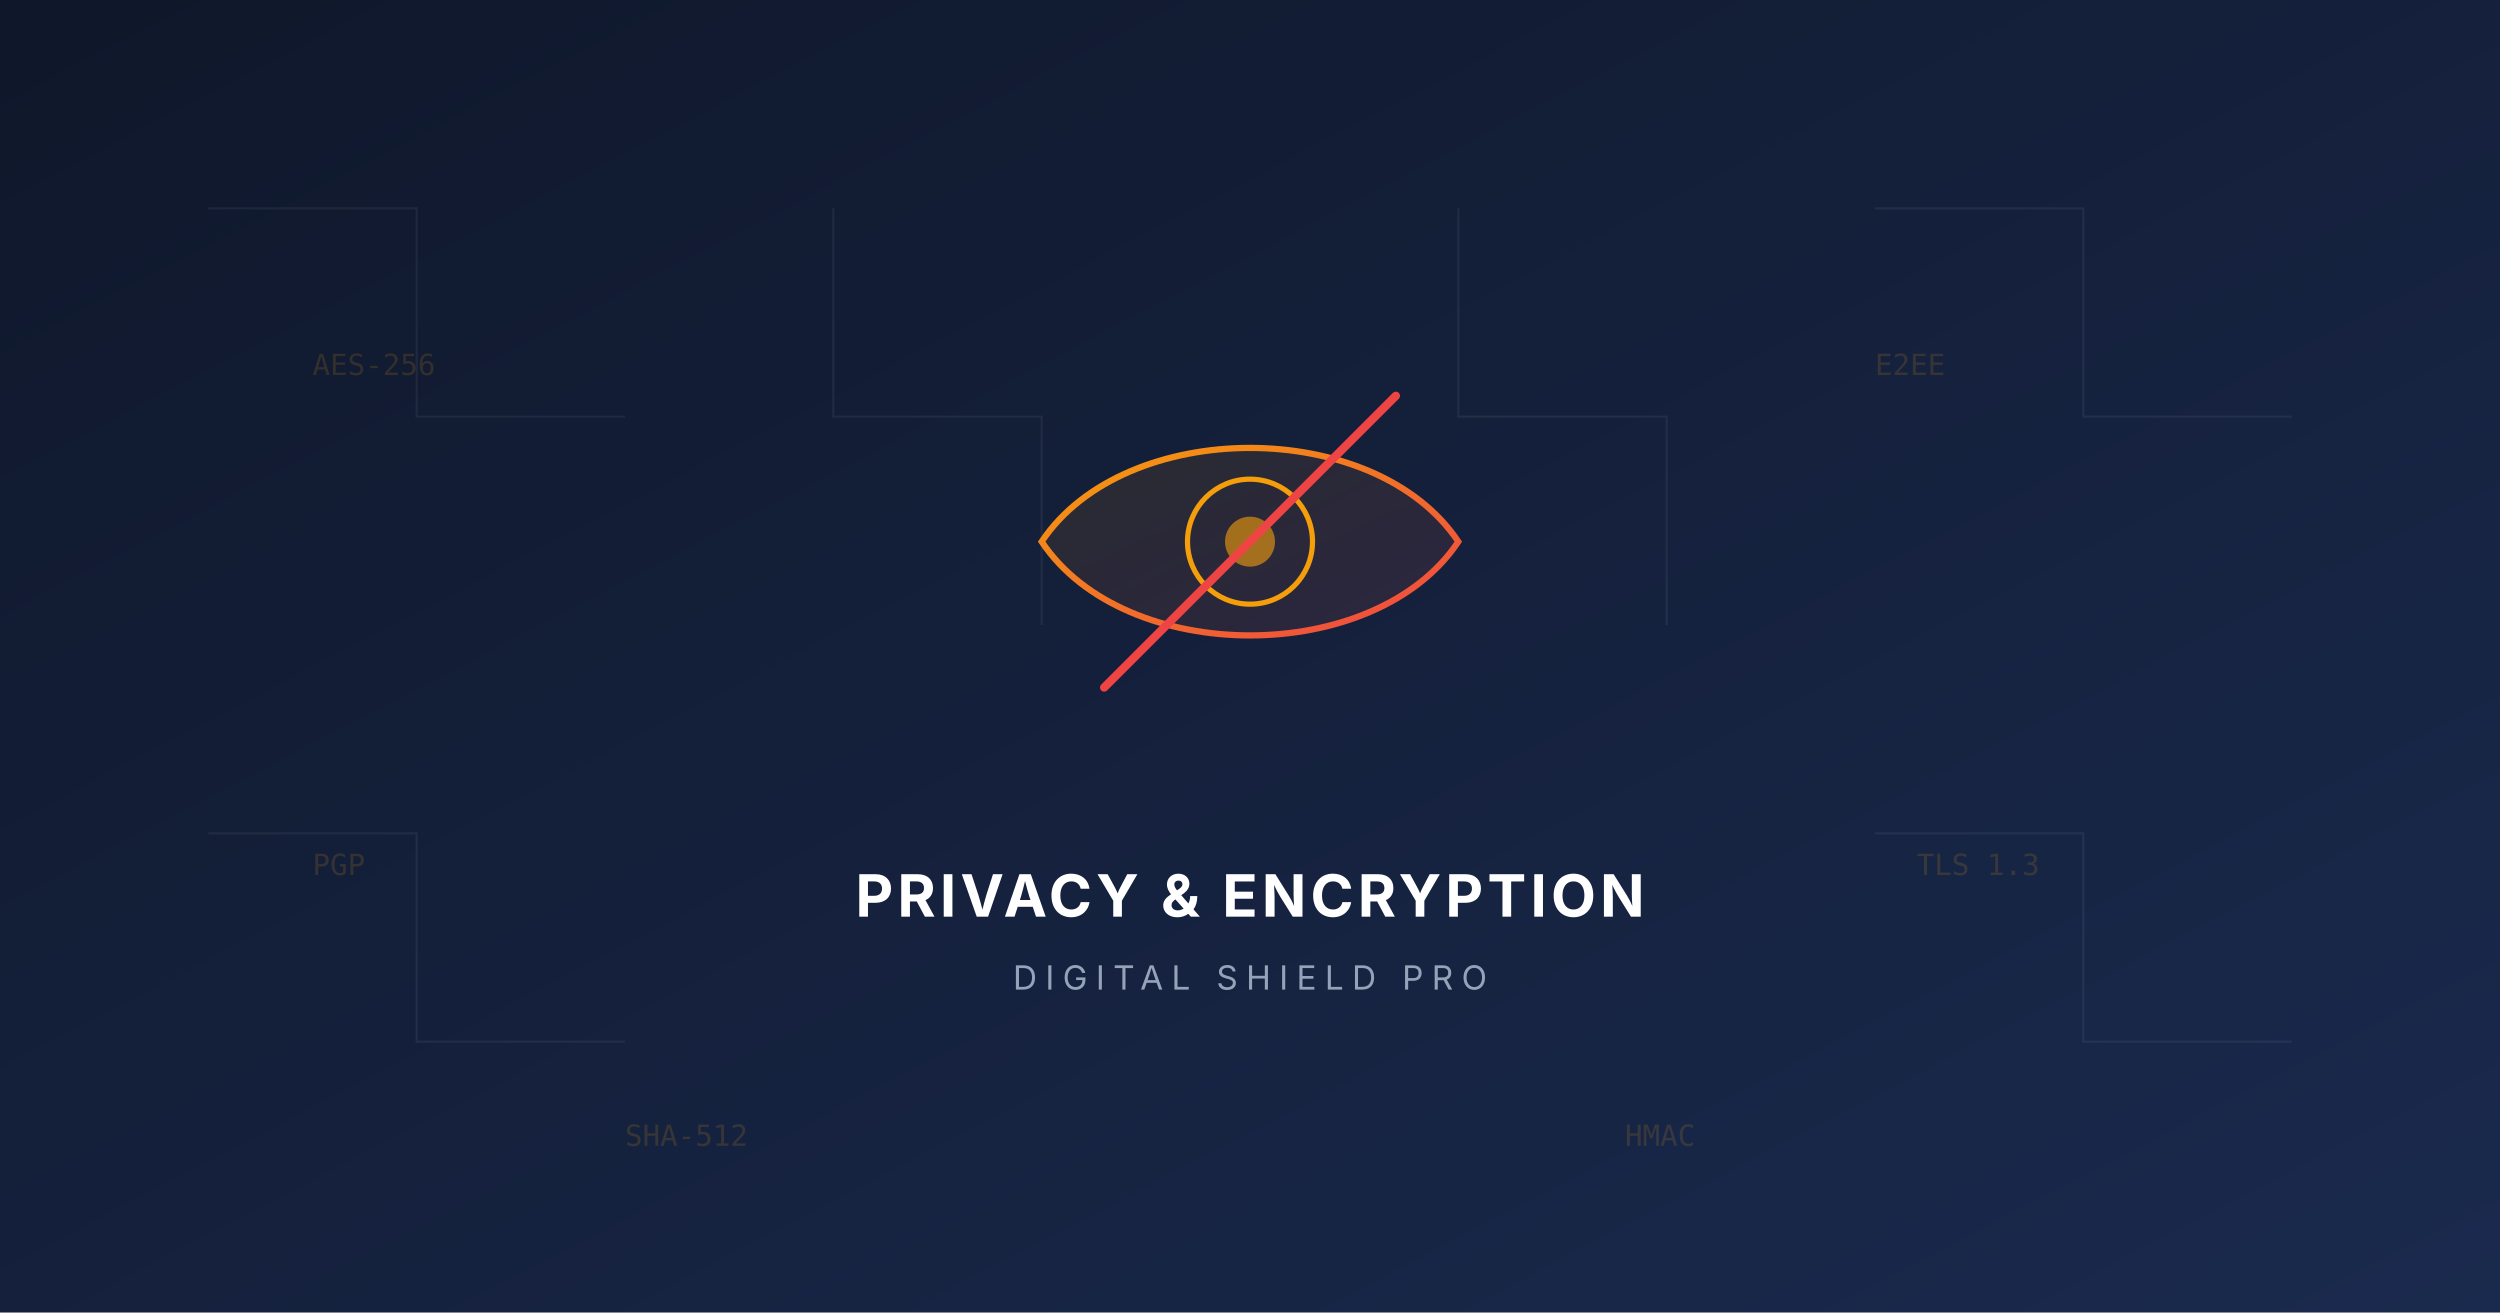
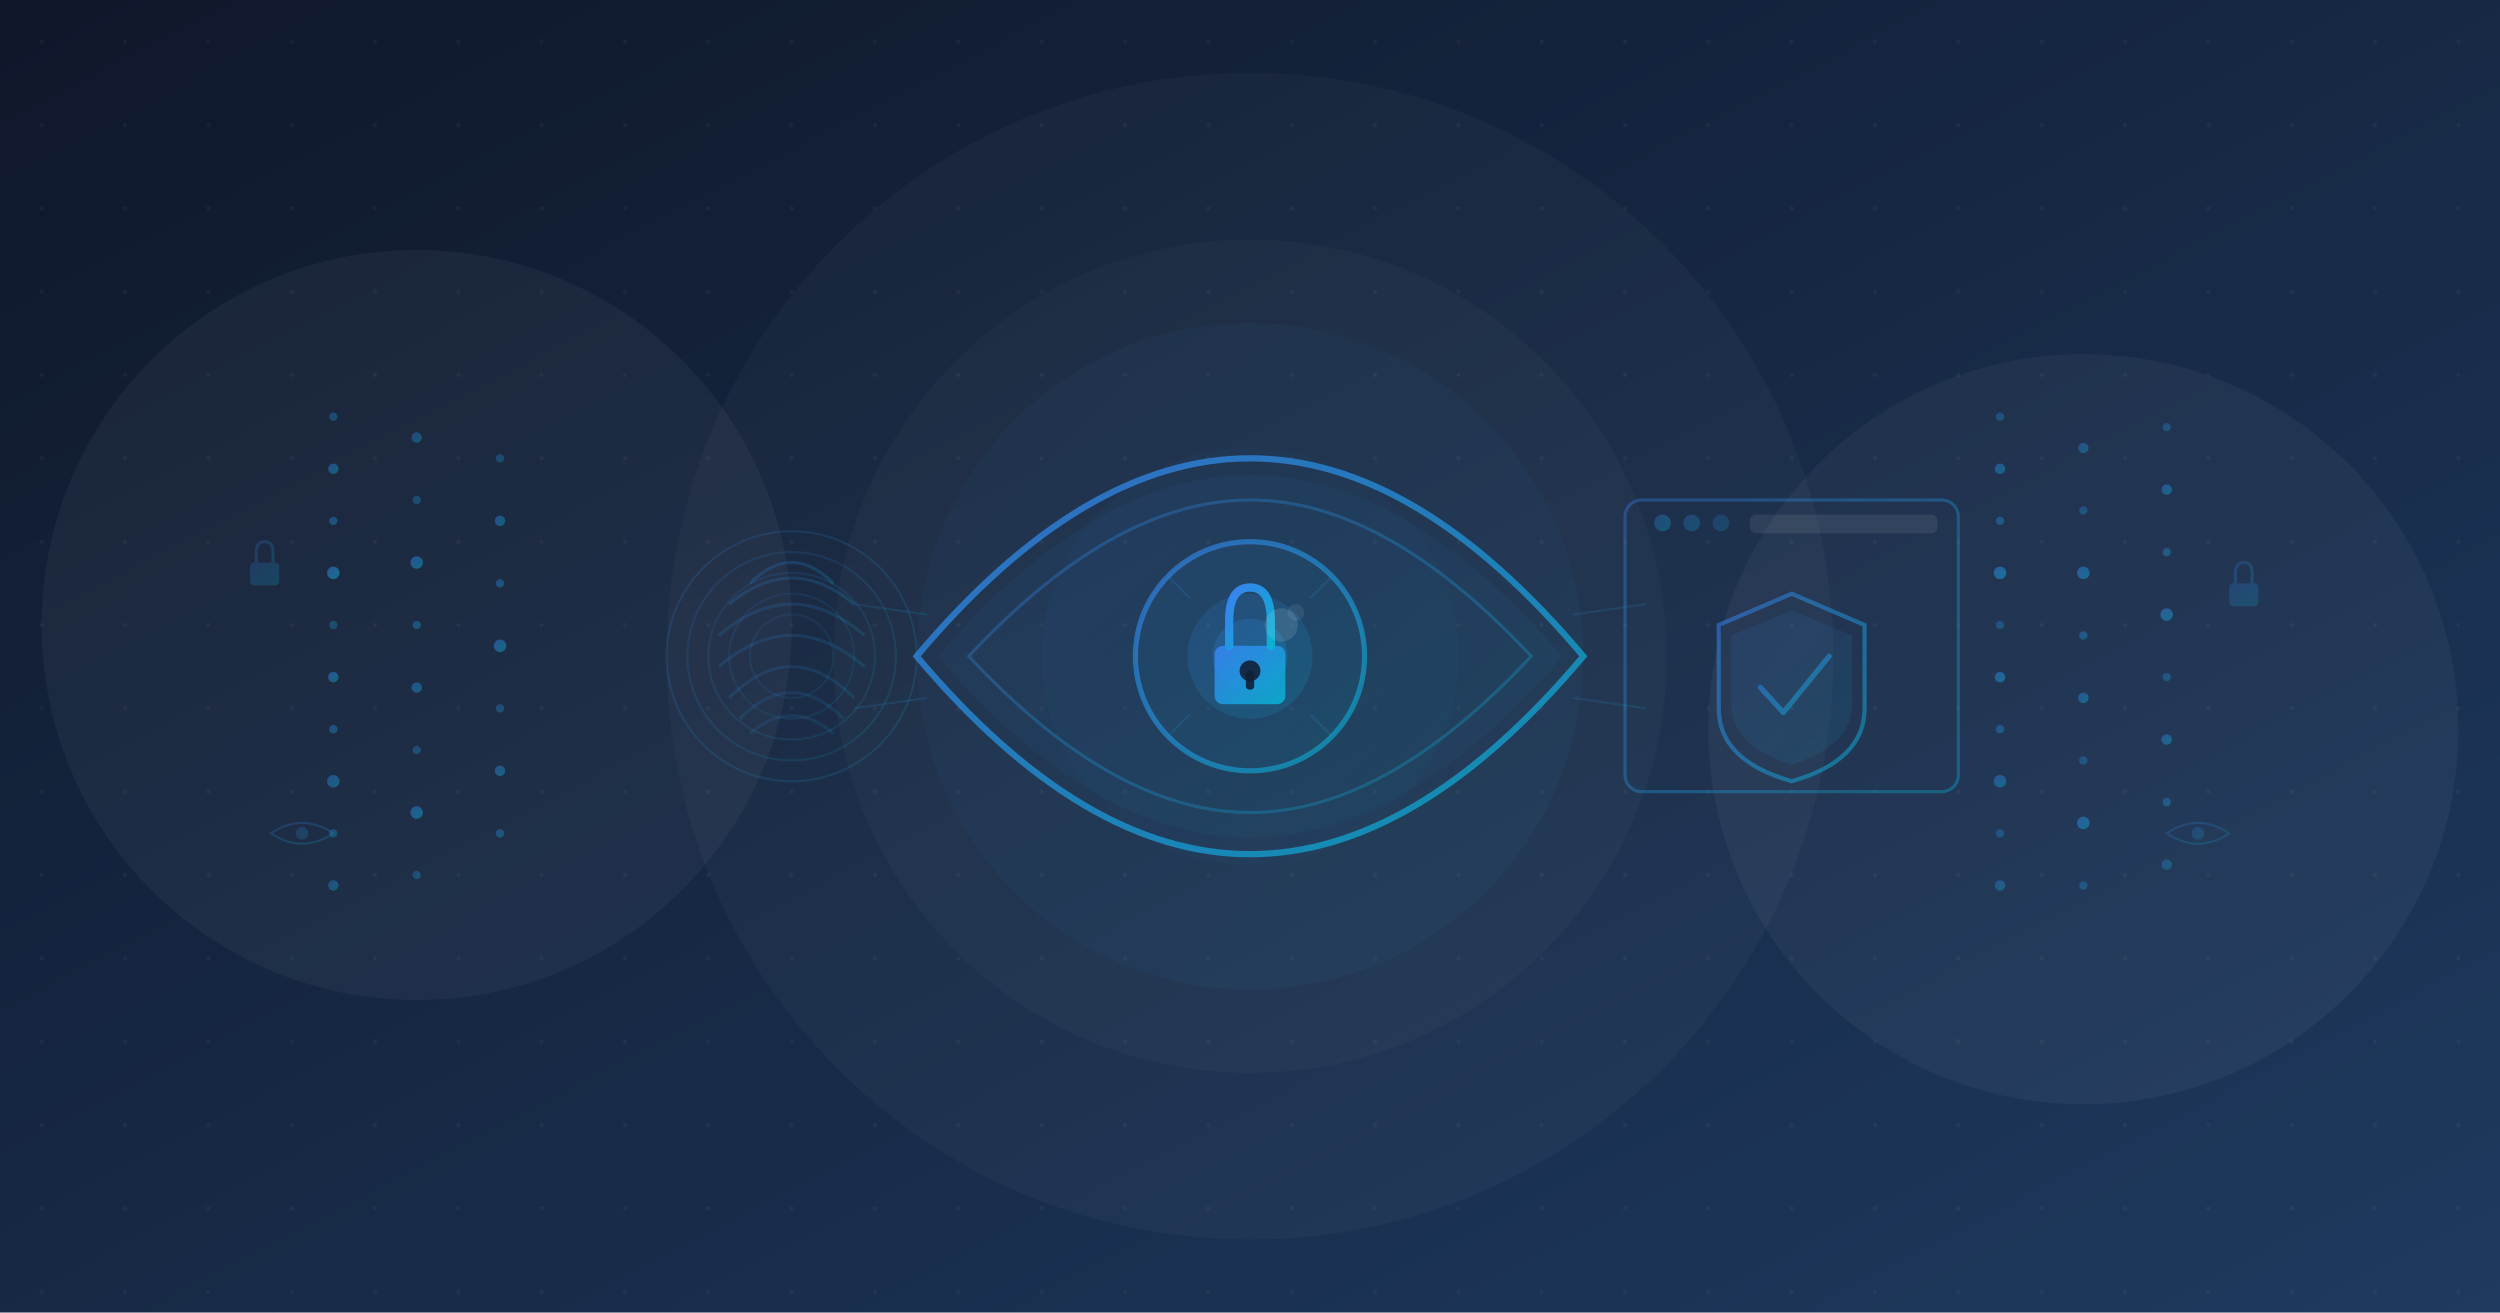
- <svg xmlns="http://www.w3.org/2000/svg" viewBox="0 0 1200 630" fill="none">
+ <svg xmlns="http://www.w3.org/2000/svg" viewBox="0 0 1200 630">
  <defs>
    <linearGradient id="bg" x1="0%" y1="0%" x2="100%" y2="100%">
-       <stop offset="0%" style="stop-color:#0f172a" />
-       <stop offset="100%" style="stop-color:#1a2a4e" />
+       <stop offset="0%" stop-color="#0f172a" />
+       <stop offset="100%" stop-color="#1e3a5f" />
    </linearGradient>
    <linearGradient id="accent" x1="0%" y1="0%" x2="100%" y2="100%">
-       <stop offset="0%" style="stop-color:#f59e0b" />
-       <stop offset="100%" style="stop-color:#ef4444" />
+       <stop offset="0%" stop-color="#3b82f6" />
+       <stop offset="100%" stop-color="#06b6d4" />
    </linearGradient>
+     <pattern id="dots" width="40" height="40" patternUnits="userSpaceOnUse">
+       <circle cx="20" cy="20" r="1" fill="white" opacity="0.04" />
+     </pattern>
  </defs>
  <rect width="1200" height="630" fill="url(#bg)" />
-   <g opacity="0.06" stroke="#fff" stroke-width="1">
-     <path d="M100 100 L200 100 L200 200 L300 200" />
-     <path d="M400 100 L400 200 L500 200 L500 300" />
-     <path d="M700 100 L700 200 L800 200 L800 300" />
-     <path d="M900 100 L1000 100 L1000 200 L1100 200" />
-     <path d="M100 400 L200 400 L200 500 L300 500" />
-     <path d="M900 400 L1000 400 L1000 500 L1100 500" />
-   </g>
-   <g transform="translate(600, 260)">
-     <path d="M-100 0 C-60 -60 60 -60 100 0 C60 60 -60 60 -100 0 Z" stroke="url(#accent)" stroke-width="3" fill="url(#accent)" fill-opacity="0.1" />
-     <circle cx="0" cy="0" r="30" stroke="#f59e0b" stroke-width="2.5" fill="none" />
-     <circle cx="0" cy="0" r="12" fill="#f59e0b" opacity="0.6" />
-     <line x1="-70" y1="70" x2="70" y2="-70" stroke="#ef4444" stroke-width="4" stroke-linecap="round" />
-   </g>
-   <g font-family="monospace" font-size="14" fill="#f59e0b" opacity="0.15">
-     <text x="150" y="180">AES-256</text>
-     <text x="900" y="180">E2EE</text>
-     <text x="150" y="420">PGP</text>
-     <text x="920" y="420">TLS 1.3</text>
-     <text x="300" y="550">SHA-512</text>
-     <text x="780" y="550">HMAC</text>
-   </g>
-   <text x="600" y="440" font-family="system-ui, -apple-system, sans-serif" font-size="28" font-weight="700" fill="#fff" text-anchor="middle" letter-spacing="2">PRIVACY &amp; ENCRYPTION</text>
-   <text x="600" y="475" font-family="system-ui, -apple-system, sans-serif" font-size="16" fill="#94a3b8" text-anchor="middle" letter-spacing="4">DIGITAL SHIELD PRO</text>
+   <rect width="1200" height="630" fill="url(#dots)" />
+   <circle cx="600" cy="315" r="280" fill="white" opacity="0.03" />
+   <circle cx="200" cy="300" r="180" fill="white" opacity="0.04" />
+   <circle cx="1000" cy="350" r="180" fill="white" opacity="0.04" />
+   <circle cx="600" cy="315" r="200" fill="white" opacity="0.025" />
+   <circle cx="160" cy="200" r="2" fill="url(#accent)" opacity="0.3" />
+   <circle cx="160" cy="225" r="2.5" fill="url(#accent)" opacity="0.4" />
+   <circle cx="160" cy="250" r="2" fill="url(#accent)" opacity="0.35" />
+   <circle cx="160" cy="275" r="3" fill="url(#accent)" opacity="0.5" />
+   <circle cx="160" cy="300" r="2" fill="url(#accent)" opacity="0.3" />
+   <circle cx="160" cy="325" r="2.5" fill="url(#accent)" opacity="0.45" />
+   <circle cx="160" cy="350" r="2" fill="url(#accent)" opacity="0.35" />
+   <circle cx="160" cy="375" r="3" fill="url(#accent)" opacity="0.4" />
+   <circle cx="160" cy="400" r="2" fill="url(#accent)" opacity="0.3" />
+   <circle cx="160" cy="425" r="2.5" fill="url(#accent)" opacity="0.35" />
+   <circle cx="200" cy="210" r="2.5" fill="url(#accent)" opacity="0.35" />
+   <circle cx="200" cy="240" r="2" fill="url(#accent)" opacity="0.3" />
+   <circle cx="200" cy="270" r="3" fill="url(#accent)" opacity="0.45" />
+   <circle cx="200" cy="300" r="2" fill="url(#accent)" opacity="0.35" />
+   <circle cx="200" cy="330" r="2.5" fill="url(#accent)" opacity="0.4" />
+   <circle cx="200" cy="360" r="2" fill="url(#accent)" opacity="0.3" />
+   <circle cx="200" cy="390" r="3" fill="url(#accent)" opacity="0.45" />
+   <circle cx="200" cy="420" r="2" fill="url(#accent)" opacity="0.3" />
+   <circle cx="240" cy="220" r="2" fill="url(#accent)" opacity="0.3" />
+   <circle cx="240" cy="250" r="2.5" fill="url(#accent)" opacity="0.4" />
+   <circle cx="240" cy="280" r="2" fill="url(#accent)" opacity="0.35" />
+   <circle cx="240" cy="310" r="3" fill="url(#accent)" opacity="0.45" />
+   <circle cx="240" cy="340" r="2" fill="url(#accent)" opacity="0.3" />
+   <circle cx="240" cy="370" r="2.5" fill="url(#accent)" opacity="0.4" />
+   <circle cx="240" cy="400" r="2" fill="url(#accent)" opacity="0.35" />
+   <circle cx="960" cy="200" r="2" fill="url(#accent)" opacity="0.3" />
+   <circle cx="960" cy="225" r="2.5" fill="url(#accent)" opacity="0.4" />
+   <circle cx="960" cy="250" r="2" fill="url(#accent)" opacity="0.35" />
+   <circle cx="960" cy="275" r="3" fill="url(#accent)" opacity="0.5" />
+   <circle cx="960" cy="300" r="2" fill="url(#accent)" opacity="0.3" />
+   <circle cx="960" cy="325" r="2.5" fill="url(#accent)" opacity="0.45" />
+   <circle cx="960" cy="350" r="2" fill="url(#accent)" opacity="0.35" />
+   <circle cx="960" cy="375" r="3" fill="url(#accent)" opacity="0.4" />
+   <circle cx="960" cy="400" r="2" fill="url(#accent)" opacity="0.3" />
+   <circle cx="960" cy="425" r="2.5" fill="url(#accent)" opacity="0.35" />
+   <circle cx="1000" cy="215" r="2.5" fill="url(#accent)" opacity="0.35" />
+   <circle cx="1000" cy="245" r="2" fill="url(#accent)" opacity="0.3" />
+   <circle cx="1000" cy="275" r="3" fill="url(#accent)" opacity="0.45" />
+   <circle cx="1000" cy="305" r="2" fill="url(#accent)" opacity="0.35" />
+   <circle cx="1000" cy="335" r="2.5" fill="url(#accent)" opacity="0.4" />
+   <circle cx="1000" cy="365" r="2" fill="url(#accent)" opacity="0.3" />
+   <circle cx="1000" cy="395" r="3" fill="url(#accent)" opacity="0.45" />
+   <circle cx="1000" cy="425" r="2" fill="url(#accent)" opacity="0.3" />
+   <circle cx="1040" cy="205" r="2" fill="url(#accent)" opacity="0.3" />
+   <circle cx="1040" cy="235" r="2.5" fill="url(#accent)" opacity="0.4" />
+   <circle cx="1040" cy="265" r="2" fill="url(#accent)" opacity="0.35" />
+   <circle cx="1040" cy="295" r="3" fill="url(#accent)" opacity="0.45" />
+   <circle cx="1040" cy="325" r="2" fill="url(#accent)" opacity="0.3" />
+   <circle cx="1040" cy="355" r="2.5" fill="url(#accent)" opacity="0.4" />
+   <circle cx="1040" cy="385" r="2" fill="url(#accent)" opacity="0.35" />
+   <circle cx="1040" cy="415" r="2.5" fill="url(#accent)" opacity="0.3" />
+   <circle cx="380" cy="315" r="60" fill="none" stroke="url(#accent)" stroke-width="1" opacity="0.15" />
+   <circle cx="380" cy="315" r="50" fill="none" stroke="url(#accent)" stroke-width="1" opacity="0.13" />
+   <circle cx="380" cy="315" r="40" fill="none" stroke="url(#accent)" stroke-width="1" opacity="0.12" />
+   <circle cx="380" cy="315" r="30" fill="none" stroke="url(#accent)" stroke-width="1" opacity="0.1" />
+   <circle cx="380" cy="315" r="20" fill="none" stroke="url(#accent)" stroke-width="1" opacity="0.1" />
+   <path d="M360,280 Q380,260 400,280" fill="none" stroke="url(#accent)" stroke-width="1.5" opacity="0.2" />
+   <path d="M350,290 Q380,265 410,290" fill="none" stroke="url(#accent)" stroke-width="1.5" opacity="0.18" />
+   <path d="M345,305 Q380,275 415,305" fill="none" stroke="url(#accent)" stroke-width="1.5" opacity="0.16" />
+   <path d="M345,320 Q380,290 415,320" fill="none" stroke="url(#accent)" stroke-width="1.5" opacity="0.15" />
+   <path d="M350,335 Q380,305 410,335" fill="none" stroke="url(#accent)" stroke-width="1.5" opacity="0.14" />
+   <path d="M355,345 Q380,320 405,345" fill="none" stroke="url(#accent)" stroke-width="1.5" opacity="0.13" />
+   <path d="M360,352 Q380,335 400,352" fill="none" stroke="url(#accent)" stroke-width="1.5" opacity="0.12" />
+   <rect x="780" y="240" width="160" height="140" rx="8" fill="none" stroke="url(#accent)" stroke-width="1.5" opacity="0.35" />
+   <line x1="780" y1="262" x2="940" y2="262" stroke="url(#accent)" stroke-width="1" opacity="0.25" />
+   <circle cx="798" cy="251" r="4" fill="url(#accent)" opacity="0.3" />
+   <circle cx="812" cy="251" r="4" fill="url(#accent)" opacity="0.25" />
+   <circle cx="826" cy="251" r="4" fill="url(#accent)" opacity="0.2" />
+   <rect x="840" y="247" width="90" height="9" rx="3" fill="white" opacity="0.08" />
+   <path d="M860,285 L895,300 L895,340 Q895,365 860,375 Q825,365 825,340 L825,300 Z" fill="none" stroke="url(#accent)" stroke-width="2" opacity="0.5" />
+   <path d="M860,293 L889,305 L889,338 Q889,358 860,367 Q831,358 831,338 L831,305 Z" fill="url(#accent)" opacity="0.1" />
+   <path d="M845,330 L856,342 L878,315" fill="none" stroke="url(#accent)" stroke-width="2.5" stroke-linecap="round" stroke-linejoin="round" opacity="0.5" />
+   <path d="M440,315 Q520,220 600,220 Q680,220 760,315 Q680,410 600,410 Q520,410 440,315 Z" fill="none" stroke="url(#accent)" stroke-width="3" opacity="0.7" />
+   <path d="M450,315 Q525,228 600,228 Q675,228 750,315 Q675,402 600,402 Q525,402 450,315 Z" fill="url(#accent)" opacity="0.05" />
+   <path d="M465,315 Q535,240 600,240 Q665,240 735,315 Q665,390 600,390 Q535,390 465,315 Z" fill="none" stroke="url(#accent)" stroke-width="1.5" opacity="0.3" />
+   <circle cx="600" cy="315" r="55" fill="none" stroke="url(#accent)" stroke-width="2.5" opacity="0.6" />
+   <circle cx="600" cy="315" r="55" fill="url(#accent)" opacity="0.08" />
+   <circle cx="600" cy="315" r="30" fill="url(#accent)" opacity="0.15" />
+   <circle cx="600" cy="315" r="18" fill="url(#accent)" opacity="0.2" />
+   <line x1="600" y1="260" x2="600" y2="275" stroke="url(#accent)" stroke-width="1" opacity="0.2" />
+   <line x1="600" y1="355" x2="600" y2="370" stroke="url(#accent)" stroke-width="1" opacity="0.2" />
+   <line x1="545" y1="315" x2="560" y2="315" stroke="url(#accent)" stroke-width="1" opacity="0.2" />
+   <line x1="640" y1="315" x2="655" y2="315" stroke="url(#accent)" stroke-width="1" opacity="0.2" />
+   <line x1="561" y1="277" x2="571" y2="287" stroke="url(#accent)" stroke-width="1" opacity="0.15" />
+   <line x1="639" y1="277" x2="629" y2="287" stroke="url(#accent)" stroke-width="1" opacity="0.15" />
+   <line x1="561" y1="353" x2="571" y2="343" stroke="url(#accent)" stroke-width="1" opacity="0.15" />
+   <line x1="639" y1="353" x2="629" y2="343" stroke="url(#accent)" stroke-width="1" opacity="0.15" />
+   <rect x="583" y="310" width="34" height="28" rx="4" fill="url(#accent)" opacity="0.85" />
+   <path d="M590,310 L590,298 Q590,282 600,282 Q610,282 610,298 L610,310" fill="none" stroke="url(#accent)" stroke-width="4" stroke-linecap="round" opacity="0.95" />
+   <circle cx="600" cy="322" r="5" fill="#0f172a" opacity="0.9" />
+   <rect x="598" y="322" width="4" height="9" rx="1.5" fill="#0f172a" opacity="0.9" />
+   <circle cx="615" cy="300" r="8" fill="white" opacity="0.12" />
+   <circle cx="622" cy="294" r="4" fill="white" opacity="0.08" />
+   <line x1="445" y1="295" x2="410" y2="290" stroke="url(#accent)" stroke-width="1" opacity="0.15" />
+   <line x1="445" y1="335" x2="410" y2="340" stroke="url(#accent)" stroke-width="1" opacity="0.15" />
+   <line x1="755" y1="295" x2="790" y2="290" stroke="url(#accent)" stroke-width="1" opacity="0.15" />
+   <line x1="755" y1="335" x2="790" y2="340" stroke="url(#accent)" stroke-width="1" opacity="0.15" />
+   <rect x="120" y="270" width="14" height="11" rx="2" fill="url(#accent)" opacity="0.2" />
+   <path d="M123,270 L123,265 Q123,260 127,260 Q131,260 131,265 L131,270" fill="none" stroke="url(#accent)" stroke-width="1.5" opacity="0.2" />
+   <rect x="1070" y="280" width="14" height="11" rx="2" fill="url(#accent)" opacity="0.2" />
+   <path d="M1073,280 L1073,275 Q1073,270 1077,270 Q1081,270 1081,275 L1081,280" fill="none" stroke="url(#accent)" stroke-width="1.5" opacity="0.2" />
+   <path d="M130,400 Q145,390 160,400 Q145,410 130,400 Z" fill="none" stroke="url(#accent)" stroke-width="1" opacity="0.2" />
+   <circle cx="145" cy="400" r="3" fill="url(#accent)" opacity="0.2" />
+   <path d="M1040,400 Q1055,390 1070,400 Q1055,410 1040,400 Z" fill="none" stroke="url(#accent)" stroke-width="1" opacity="0.2" />
+   <circle cx="1055" cy="400" r="3" fill="url(#accent)" opacity="0.2" />
+   <circle cx="600" cy="315" r="160" fill="url(#accent)" opacity="0.04" />
+   <circle cx="600" cy="315" r="100" fill="url(#accent)" opacity="0.03" />
</svg>
